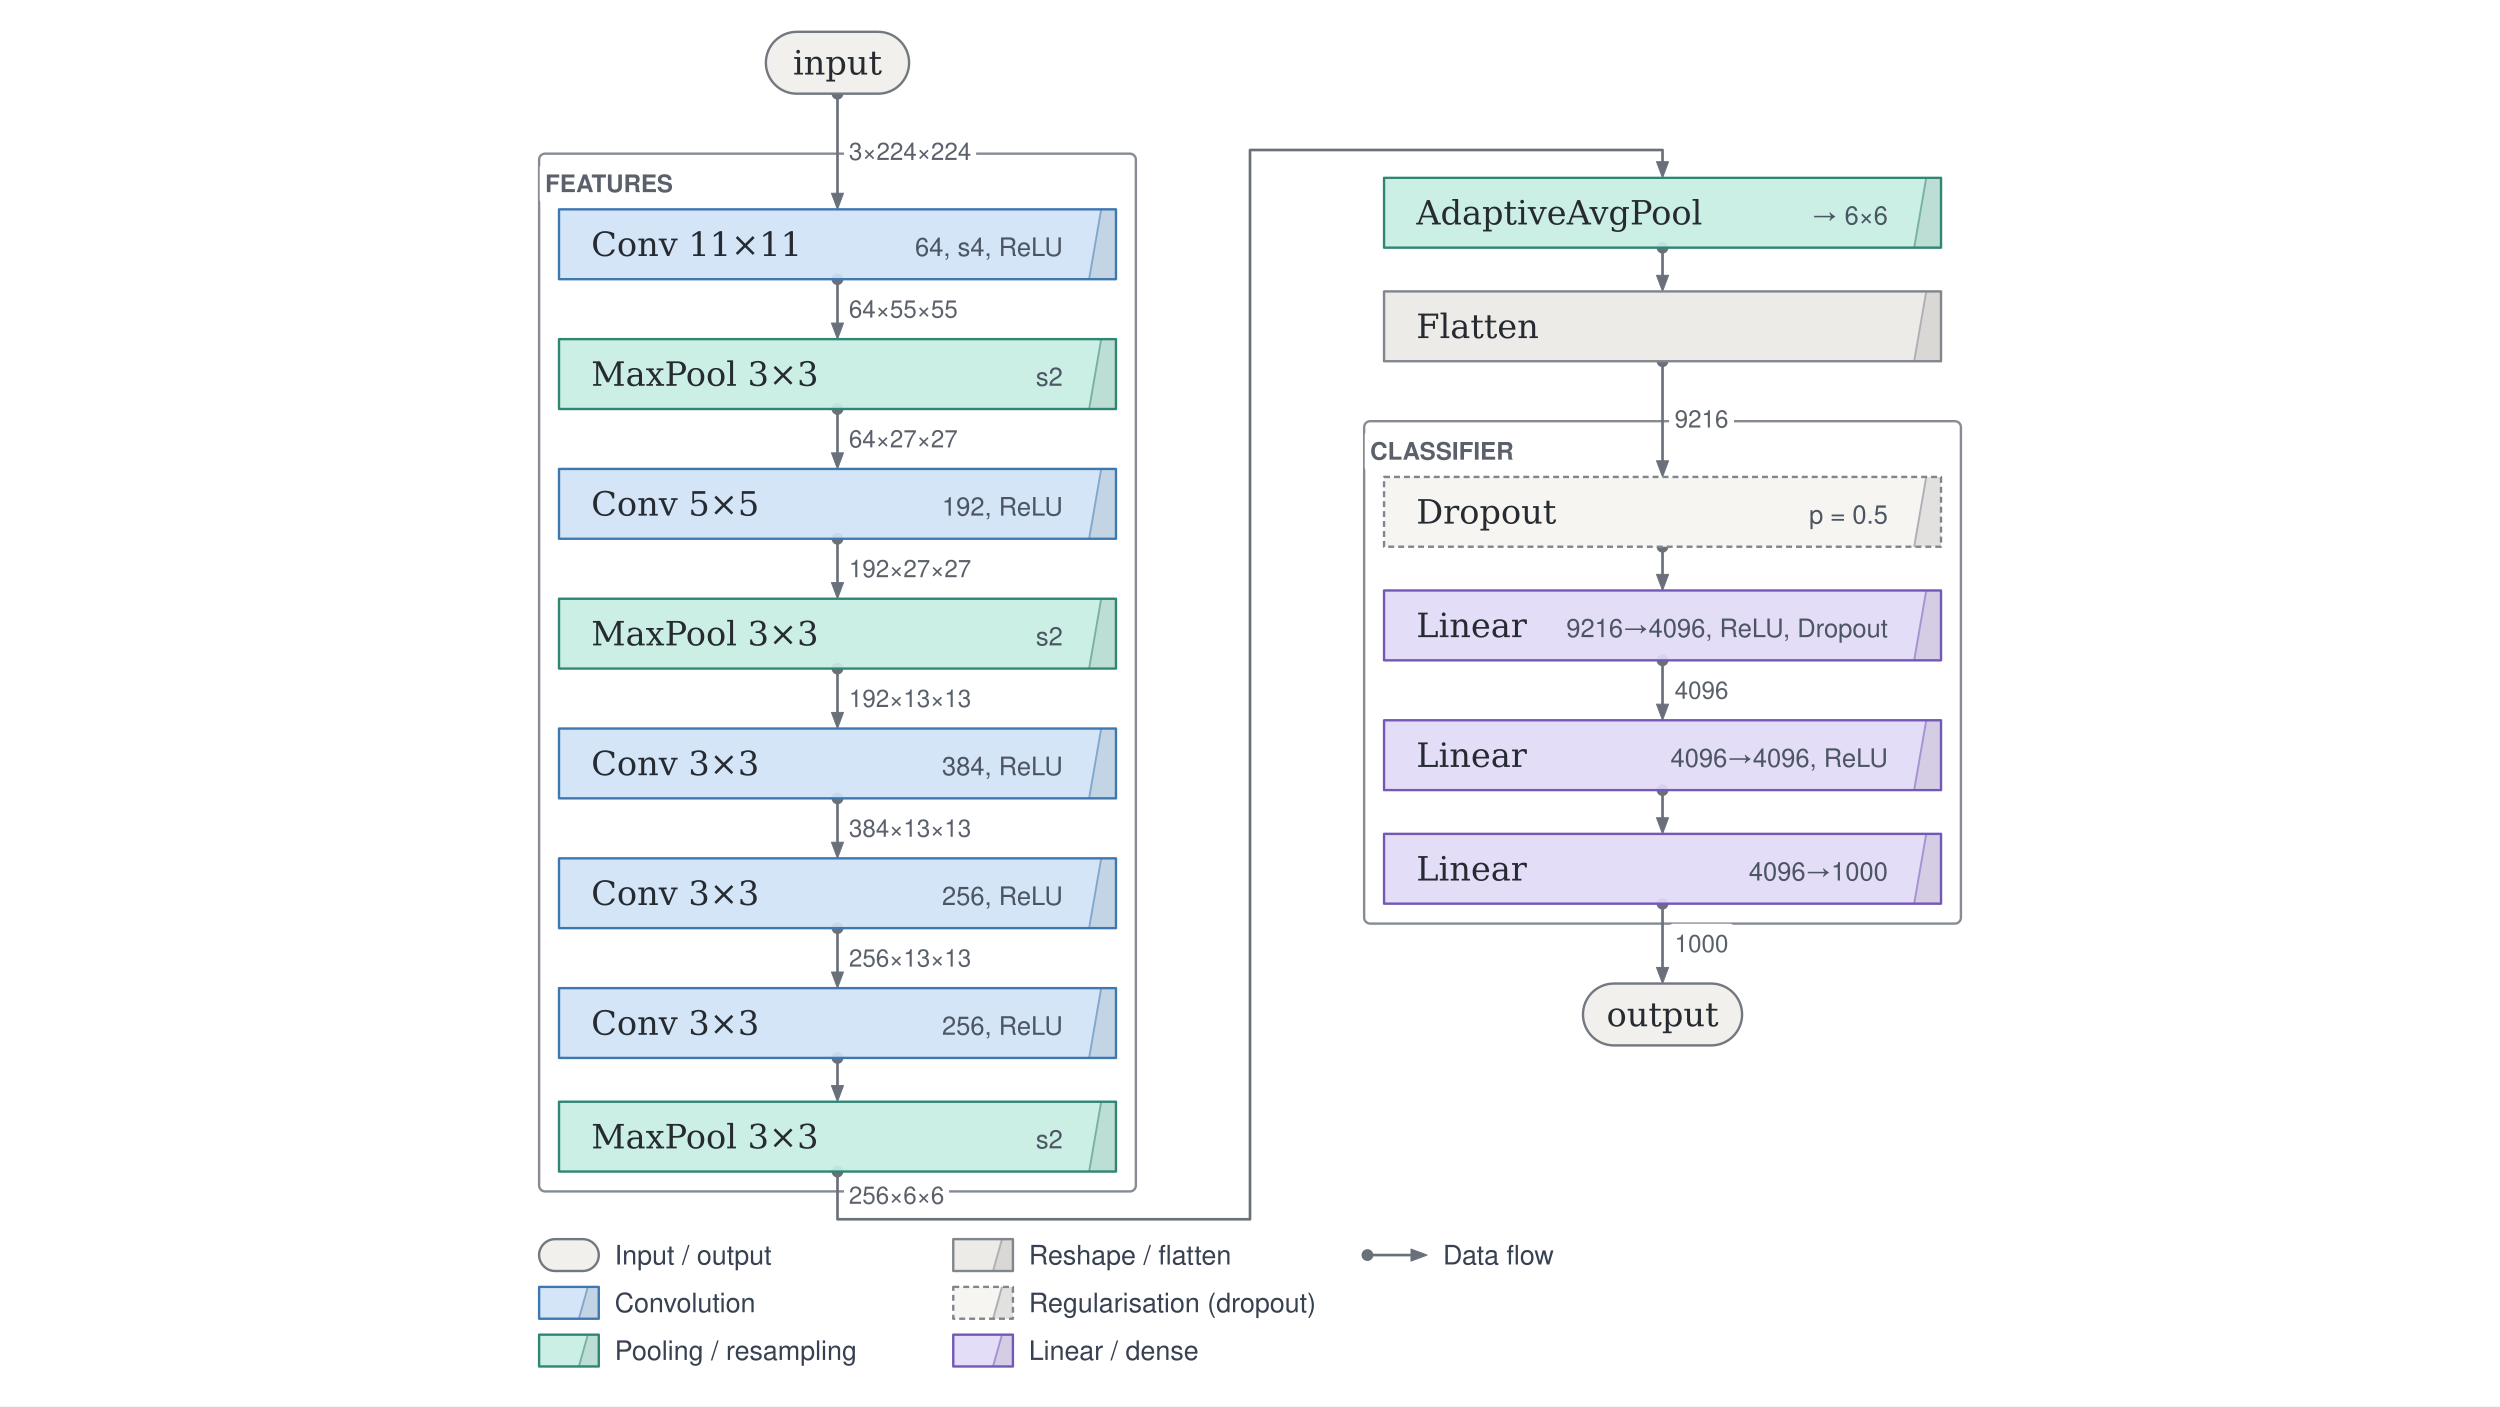
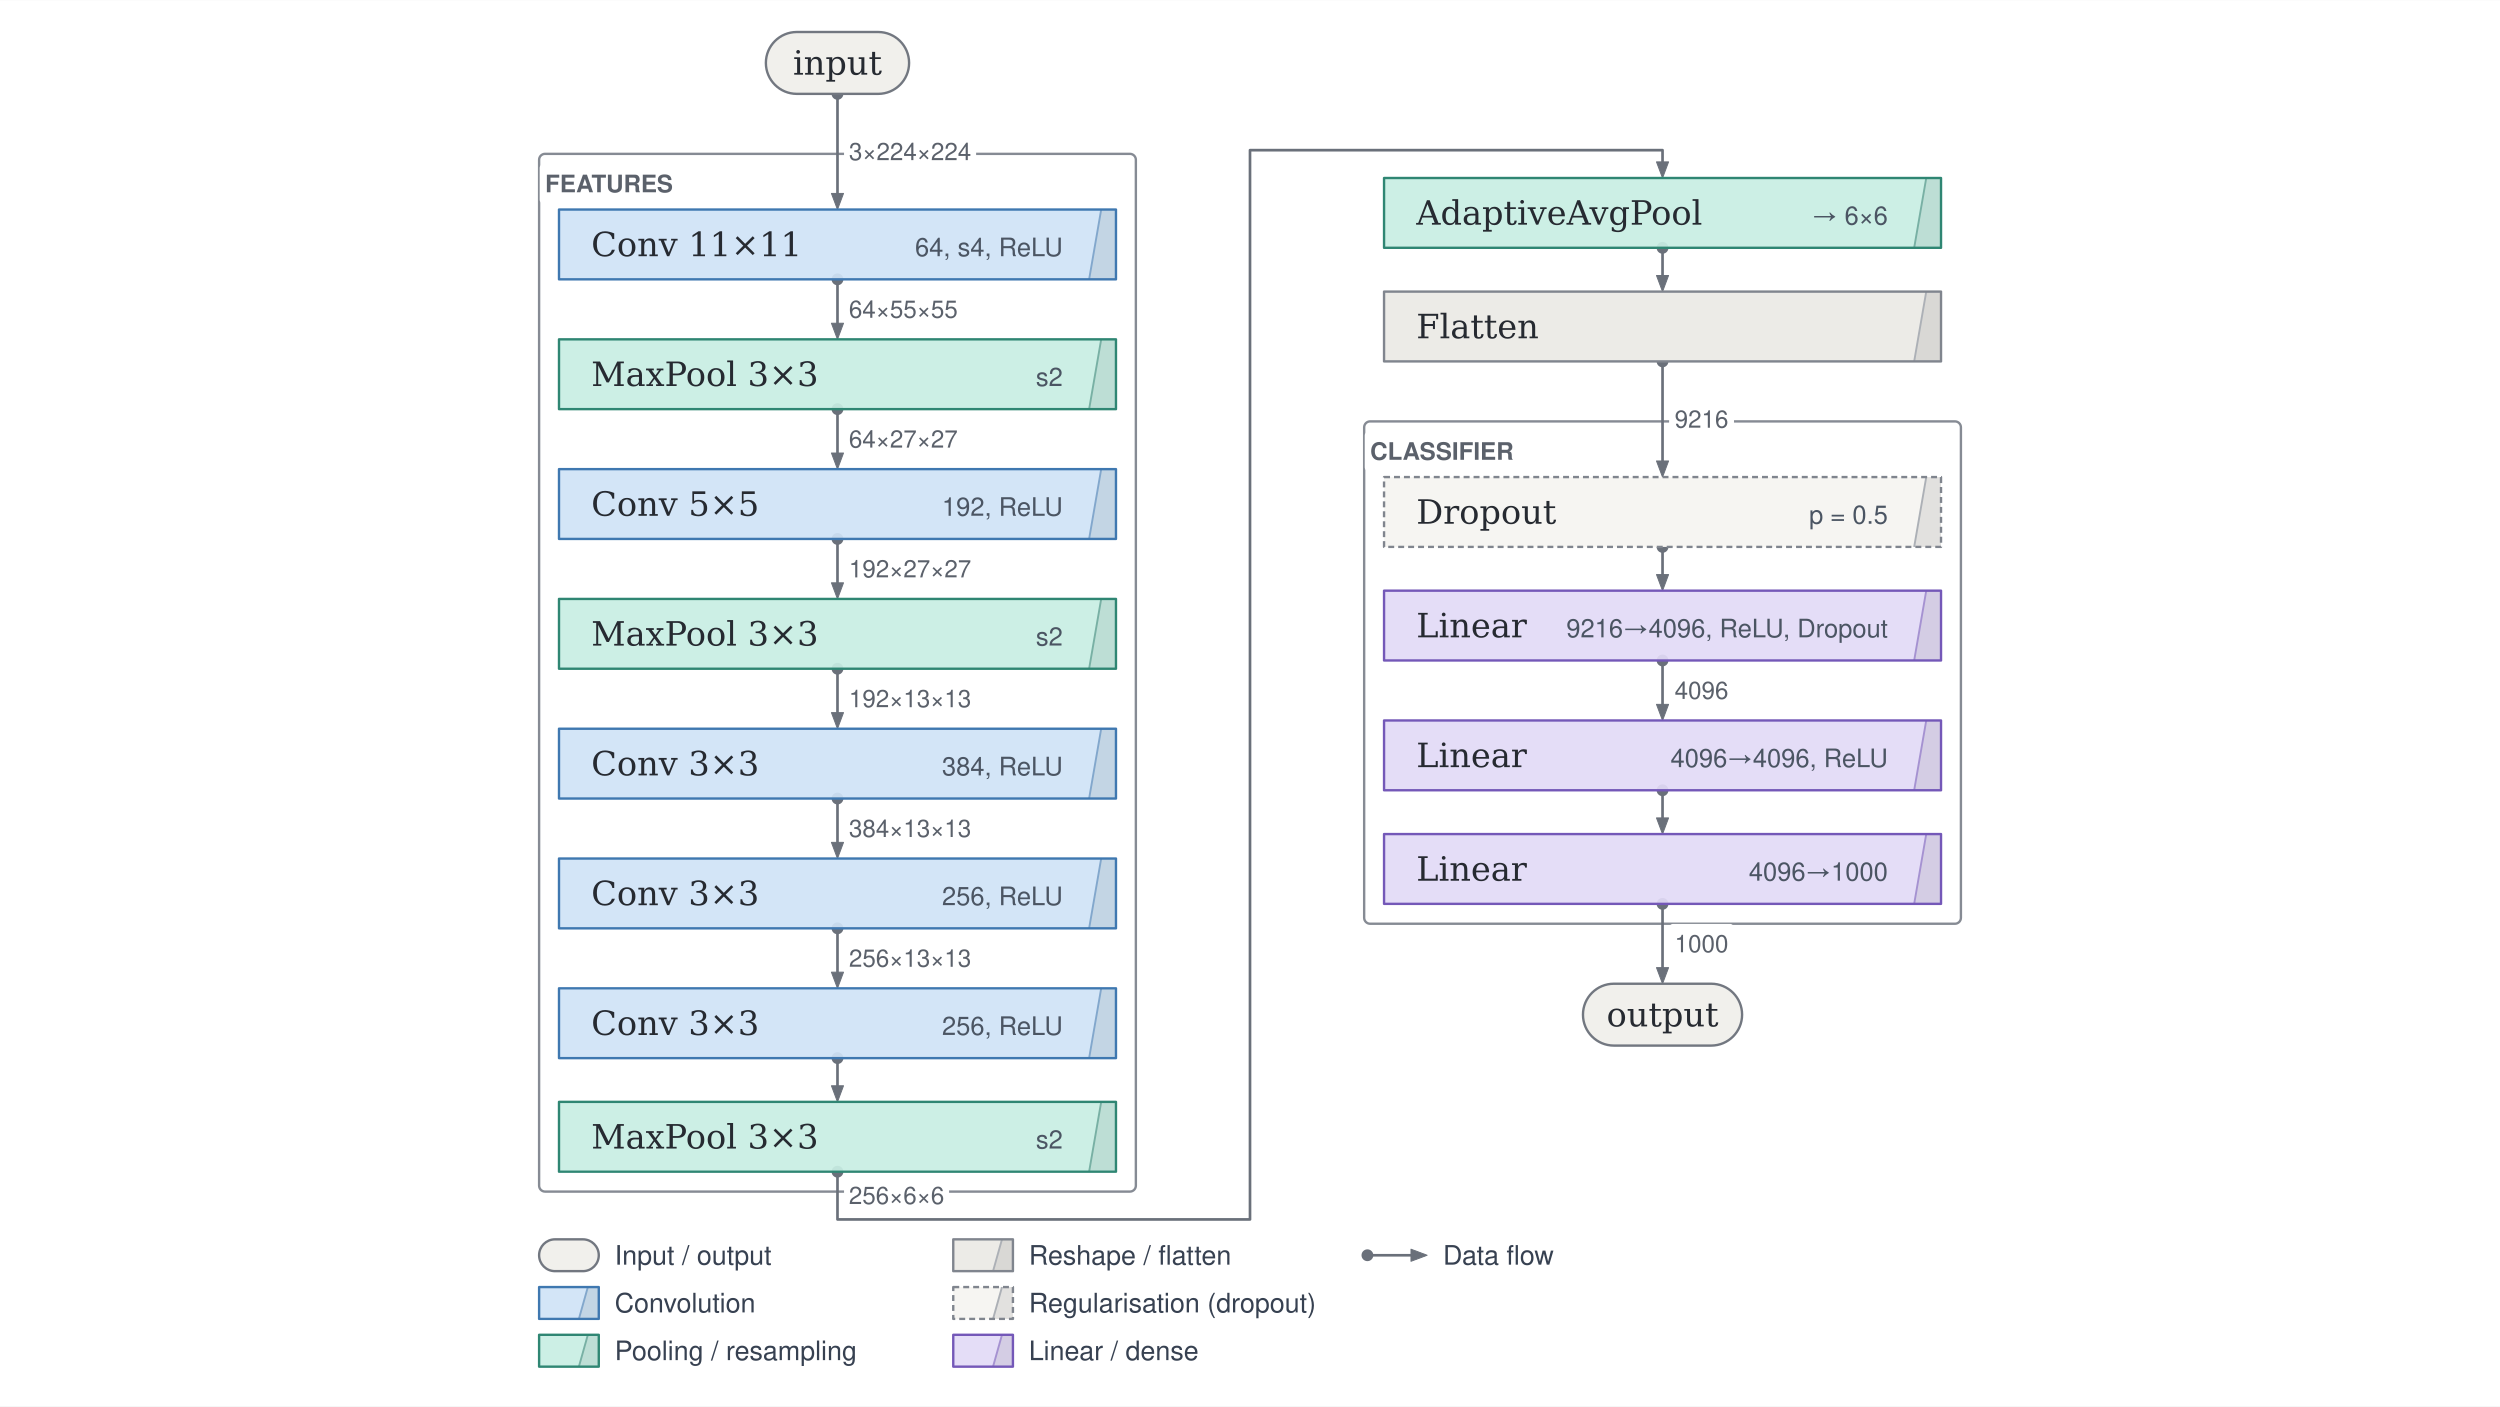
- <svg xmlns="http://www.w3.org/2000/svg" width="1256.8" height="706.95" viewBox="0 0 1256.8 706.95" role="img">
+ <svg xmlns="http://www.w3.org/2000/svg" width="13.33in" height="7.5in" viewBox="0 0 1256.8 706.95" role="img">
  <rect x="0" y="0" width="1256.8" height="706.95" fill="#ffffff" />
  <g class="tg-groups">
    <g class="tg-group" data-id="features">
      <rect x="271.02" y="77.25" width="300" height="521.7" rx="3" fill="#ffffff" fill-opacity="0" stroke="#868b94" stroke-width="1.2" stroke-linejoin="round" />
    </g>
    <g class="tg-group" data-id="classifier">
      <rect x="685.79" y="211.75" width="300" height="252.55" rx="3" fill="#ffffff" fill-opacity="0" stroke="#868b94" stroke-width="1.2" stroke-linejoin="round" />
    </g>
  </g>
  <g class="tg-edges">
    <g class="tg-edge tg-edge-data">
      <polyline points="421.02,140.35 421.02,163.21" fill="none" stroke="#6a707a" stroke-width="1.35" stroke-linejoin="round" />
      <polygon points="421.02,170.5 417.98,162.4 424.05,162.4" fill="#6a707a" stroke="#6a707a" stroke-width="0.5" stroke-linejoin="round" />
      <circle cx="421.02" cy="140.35" r="2.97" fill="#6a707a" />
    </g>
    <g class="tg-edge tg-edge-data">
      <polyline points="421.02,205.6 421.02,228.46" fill="none" stroke="#6a707a" stroke-width="1.35" stroke-linejoin="round" />
      <polygon points="421.02,235.75 417.98,227.65 424.05,227.65" fill="#6a707a" stroke="#6a707a" stroke-width="0.5" stroke-linejoin="round" />
      <circle cx="421.02" cy="205.6" r="2.97" fill="#6a707a" />
    </g>
    <g class="tg-edge tg-edge-data">
      <polyline points="421.02,270.85 421.02,293.71" fill="none" stroke="#6a707a" stroke-width="1.35" stroke-linejoin="round" />
      <polygon points="421.02,301 417.98,292.9 424.05,292.9" fill="#6a707a" stroke="#6a707a" stroke-width="0.5" stroke-linejoin="round" />
      <circle cx="421.02" cy="270.85" r="2.97" fill="#6a707a" />
    </g>
    <g class="tg-edge tg-edge-data">
      <polyline points="421.02,336.1 421.02,358.96" fill="none" stroke="#6a707a" stroke-width="1.35" stroke-linejoin="round" />
      <polygon points="421.02,366.25 417.98,358.15 424.05,358.15" fill="#6a707a" stroke="#6a707a" stroke-width="0.5" stroke-linejoin="round" />
      <circle cx="421.02" cy="336.1" r="2.97" fill="#6a707a" />
    </g>
    <g class="tg-edge tg-edge-data">
      <polyline points="421.02,401.35 421.02,424.21" fill="none" stroke="#6a707a" stroke-width="1.35" stroke-linejoin="round" />
      <polygon points="421.02,431.5 417.98,423.4 424.05,423.4" fill="#6a707a" stroke="#6a707a" stroke-width="0.5" stroke-linejoin="round" />
      <circle cx="421.02" cy="401.35" r="2.97" fill="#6a707a" />
    </g>
    <g class="tg-edge tg-edge-data">
      <polyline points="421.02,466.6 421.02,489.46" fill="none" stroke="#6a707a" stroke-width="1.35" stroke-linejoin="round" />
      <polygon points="421.02,496.75 417.98,488.65 424.05,488.65" fill="#6a707a" stroke="#6a707a" stroke-width="0.5" stroke-linejoin="round" />
      <circle cx="421.02" cy="466.6" r="2.97" fill="#6a707a" />
    </g>
    <g class="tg-edge tg-edge-data">
      <polyline points="421.02,531.85 421.02,546.56" fill="none" stroke="#6a707a" stroke-width="1.35" stroke-linejoin="round" />
      <polygon points="421.02,553.85 417.98,545.75 424.05,545.75" fill="#6a707a" stroke="#6a707a" stroke-width="0.5" stroke-linejoin="round" />
      <circle cx="421.02" cy="531.85" r="2.97" fill="#6a707a" />
    </g>
    <g class="tg-edge tg-edge-data">
      <polyline points="835.79,274.85 835.79,289.56" fill="none" stroke="#6a707a" stroke-width="1.35" stroke-linejoin="round" />
      <polygon points="835.79,296.85 832.75,288.75 838.82,288.75" fill="#6a707a" stroke="#6a707a" stroke-width="0.5" stroke-linejoin="round" />
      <circle cx="835.79" cy="274.85" r="2.97" fill="#6a707a" />
    </g>
    <g class="tg-edge tg-edge-data">
      <polyline points="835.79,331.95 835.79,354.81" fill="none" stroke="#6a707a" stroke-width="1.35" stroke-linejoin="round" />
      <polygon points="835.79,362.1 832.75,354 838.82,354" fill="#6a707a" stroke="#6a707a" stroke-width="0.5" stroke-linejoin="round" />
      <circle cx="835.79" cy="331.95" r="2.97" fill="#6a707a" />
    </g>
    <g class="tg-edge tg-edge-data">
      <polyline points="835.79,397.2 835.79,411.91" fill="none" stroke="#6a707a" stroke-width="1.35" stroke-linejoin="round" />
      <polygon points="835.79,419.2 832.75,411.1 838.82,411.1" fill="#6a707a" stroke="#6a707a" stroke-width="0.5" stroke-linejoin="round" />
      <circle cx="835.79" cy="397.2" r="2.97" fill="#6a707a" />
    </g>
    <g class="tg-edge tg-edge-data">
      <polyline points="421.02,47.1 421.02,97.96" fill="none" stroke="#6a707a" stroke-width="1.35" stroke-linejoin="round" />
      <polygon points="421.02,105.25 417.98,97.15 424.05,97.15" fill="#6a707a" stroke="#6a707a" stroke-width="0.5" stroke-linejoin="round" />
      <circle cx="421.02" cy="47.1" r="2.97" fill="#6a707a" />
    </g>
    <g class="tg-edge tg-edge-data">
      <polyline points="421.02,588.95 421.02,612.95 628.4,612.95 628.4,75.4 835.79,75.4 835.79,82.11" fill="none" stroke="#6a707a" stroke-width="1.35" stroke-linejoin="round" />
      <polygon points="835.79,89.4 832.75,81.3 838.82,81.3" fill="#6a707a" stroke="#6a707a" stroke-width="0.5" stroke-linejoin="round" />
      <circle cx="421.02" cy="588.95" r="2.97" fill="#6a707a" />
    </g>
    <g class="tg-edge tg-edge-data">
      <polyline points="835.79,124.5 835.79,139.21" fill="none" stroke="#6a707a" stroke-width="1.35" stroke-linejoin="round" />
      <polygon points="835.79,146.5 832.75,138.4 838.82,138.4" fill="#6a707a" stroke="#6a707a" stroke-width="0.5" stroke-linejoin="round" />
      <circle cx="835.79" cy="124.5" r="2.97" fill="#6a707a" />
    </g>
    <g class="tg-edge tg-edge-data">
      <polyline points="835.79,181.6 835.79,232.46" fill="none" stroke="#6a707a" stroke-width="1.35" stroke-linejoin="round" />
      <polygon points="835.79,239.75 832.75,231.65 838.82,231.65" fill="#6a707a" stroke="#6a707a" stroke-width="0.5" stroke-linejoin="round" />
      <circle cx="835.79" cy="181.6" r="2.97" fill="#6a707a" />
    </g>
    <g class="tg-edge tg-edge-data">
      <polyline points="835.79,454.3 835.79,487.16" fill="none" stroke="#6a707a" stroke-width="1.35" stroke-linejoin="round" />
      <polygon points="835.79,494.45 832.75,486.35 838.82,486.35" fill="#6a707a" stroke="#6a707a" stroke-width="0.5" stroke-linejoin="round" />
      <circle cx="835.79" cy="454.3" r="2.97" fill="#6a707a" />
    </g>
    <g class="tg-edge tg-edge-data">
      <polyline points="687.43,630.95 710.14,630.95" fill="none" stroke="#6a707a" stroke-width="1.35" stroke-linejoin="round" />
      <polygon points="717.43,630.95 709.33,633.99 709.33,627.91" fill="#6a707a" stroke="#6a707a" stroke-width="0.5" stroke-linejoin="round" />
      <circle cx="687.43" cy="630.95" r="2.97" fill="#6a707a" />
    </g>
  </g>
  <g class="tg-nodes">
    <g class="tg-node tg-io" data-id="n0">
      <rect x="385.02" y="16" width="72" height="31.1" rx="15.55" fill="#f1f0ec" stroke="#727780" stroke-width="1.2" stroke-linejoin="round" />
      <text x="421.02" y="37.46" font-family="'Source Serif 4', 'Source Serif Pro', 'Georgia', 'Libertinus Serif', 'DejaVu Serif', serif" font-size="16.88" text-anchor="middle" fill="#262a31">input</text>
    </g>
    <g class="tg-node tg-conv" data-id="n1">
      <polygon points="281.02,105.25 553.59,105.25 547.52,140.35 281.02,140.35" fill="#cfe3f6" fill-opacity="0.92" />
      <polygon points="553.59,105.25 561.02,105.25 561.02,140.35 547.52,140.35" fill="#bed1e2" fill-opacity="0.92" />
      <polyline points="553.59,105.25 547.52,140.35" fill="none" stroke="#82a7cc" stroke-width="0.96" stroke-linejoin="round" />
      <rect x="281.02" y="105.25" width="280" height="35.1" fill="none" stroke="#3f78b0" stroke-width="1.2" stroke-linejoin="round" />
      <text x="297.22" y="128.71" font-family="'Source Serif 4', 'Source Serif Pro', 'Georgia', 'Libertinus Serif', 'DejaVu Serif', serif" font-size="16.88" fill="#262a31">Conv 11×11</text>
      <text x="534.29" y="128.71" font-family="'Avenir Next', 'Helvetica Neue', 'Helvetica', 'Arial', 'DejaVu Sans', sans-serif" font-size="12.83" text-anchor="end" fill="#4b5563">64, s4, ReLU</text>
    </g>
    <g class="tg-node tg-resample" data-id="n3">
      <polygon points="281.02,170.5 553.59,170.5 547.52,205.6 281.02,205.6" fill="#c8eee3" fill-opacity="0.92" />
      <polygon points="553.59,170.5 561.02,170.5 561.02,205.6 547.52,205.6" fill="#b8dbd1" fill-opacity="0.92" />
      <polyline points="553.59,170.5 547.52,205.6" fill="none" stroke="#78b0a4" stroke-width="0.96" stroke-linejoin="round" />
      <rect x="281.02" y="170.5" width="280" height="35.1" fill="none" stroke="#2f8673" stroke-width="1.2" stroke-linejoin="round" />
      <text x="297.22" y="193.96" font-family="'Source Serif 4', 'Source Serif Pro', 'Georgia', 'Libertinus Serif', 'DejaVu Serif', serif" font-size="16.88" fill="#262a31">MaxPool 3×3</text>
      <text x="534.29" y="193.96" font-family="'Avenir Next', 'Helvetica Neue', 'Helvetica', 'Arial', 'DejaVu Sans', sans-serif" font-size="12.83" text-anchor="end" fill="#4b5563">s2</text>
    </g>
    <g class="tg-node tg-conv" data-id="n4">
      <polygon points="281.02,235.75 553.59,235.75 547.52,270.85 281.02,270.85" fill="#cfe3f6" fill-opacity="0.92" />
      <polygon points="553.59,235.75 561.02,235.75 561.02,270.85 547.52,270.85" fill="#bed1e2" fill-opacity="0.92" />
      <polyline points="553.59,235.75 547.52,270.85" fill="none" stroke="#82a7cc" stroke-width="0.96" stroke-linejoin="round" />
      <rect x="281.02" y="235.75" width="280" height="35.1" fill="none" stroke="#3f78b0" stroke-width="1.2" stroke-linejoin="round" />
      <text x="297.22" y="259.21" font-family="'Source Serif 4', 'Source Serif Pro', 'Georgia', 'Libertinus Serif', 'DejaVu Serif', serif" font-size="16.88" fill="#262a31">Conv 5×5</text>
      <text x="534.29" y="259.21" font-family="'Avenir Next', 'Helvetica Neue', 'Helvetica', 'Arial', 'DejaVu Sans', sans-serif" font-size="12.83" text-anchor="end" fill="#4b5563">192, ReLU</text>
    </g>
    <g class="tg-node tg-resample" data-id="n6">
      <polygon points="281.02,301 553.59,301 547.52,336.1 281.02,336.1" fill="#c8eee3" fill-opacity="0.92" />
      <polygon points="553.59,301 561.02,301 561.02,336.1 547.52,336.1" fill="#b8dbd1" fill-opacity="0.92" />
      <polyline points="553.59,301 547.52,336.1" fill="none" stroke="#78b0a4" stroke-width="0.96" stroke-linejoin="round" />
      <rect x="281.02" y="301" width="280" height="35.1" fill="none" stroke="#2f8673" stroke-width="1.2" stroke-linejoin="round" />
      <text x="297.22" y="324.46" font-family="'Source Serif 4', 'Source Serif Pro', 'Georgia', 'Libertinus Serif', 'DejaVu Serif', serif" font-size="16.88" fill="#262a31">MaxPool 3×3</text>
      <text x="534.29" y="324.46" font-family="'Avenir Next', 'Helvetica Neue', 'Helvetica', 'Arial', 'DejaVu Sans', sans-serif" font-size="12.83" text-anchor="end" fill="#4b5563">s2</text>
    </g>
    <g class="tg-node tg-conv" data-id="n7">
      <polygon points="281.02,366.25 553.59,366.25 547.52,401.35 281.02,401.35" fill="#cfe3f6" fill-opacity="0.92" />
      <polygon points="553.59,366.25 561.02,366.25 561.02,401.35 547.52,401.35" fill="#bed1e2" fill-opacity="0.92" />
      <polyline points="553.59,366.25 547.52,401.35" fill="none" stroke="#82a7cc" stroke-width="0.96" stroke-linejoin="round" />
      <rect x="281.02" y="366.25" width="280" height="35.1" fill="none" stroke="#3f78b0" stroke-width="1.2" stroke-linejoin="round" />
      <text x="297.22" y="389.71" font-family="'Source Serif 4', 'Source Serif Pro', 'Georgia', 'Libertinus Serif', 'DejaVu Serif', serif" font-size="16.88" fill="#262a31">Conv 3×3</text>
      <text x="534.29" y="389.71" font-family="'Avenir Next', 'Helvetica Neue', 'Helvetica', 'Arial', 'DejaVu Sans', sans-serif" font-size="12.83" text-anchor="end" fill="#4b5563">384, ReLU</text>
    </g>
    <g class="tg-node tg-conv" data-id="n9">
      <polygon points="281.02,431.5 553.59,431.5 547.52,466.6 281.02,466.6" fill="#cfe3f6" fill-opacity="0.92" />
      <polygon points="553.59,431.5 561.02,431.5 561.02,466.6 547.52,466.6" fill="#bed1e2" fill-opacity="0.92" />
      <polyline points="553.59,431.5 547.52,466.6" fill="none" stroke="#82a7cc" stroke-width="0.96" stroke-linejoin="round" />
      <rect x="281.02" y="431.5" width="280" height="35.1" fill="none" stroke="#3f78b0" stroke-width="1.2" stroke-linejoin="round" />
      <text x="297.22" y="454.96" font-family="'Source Serif 4', 'Source Serif Pro', 'Georgia', 'Libertinus Serif', 'DejaVu Serif', serif" font-size="16.88" fill="#262a31">Conv 3×3</text>
      <text x="534.29" y="454.96" font-family="'Avenir Next', 'Helvetica Neue', 'Helvetica', 'Arial', 'DejaVu Sans', sans-serif" font-size="12.83" text-anchor="end" fill="#4b5563">256, ReLU</text>
    </g>
    <g class="tg-node tg-conv" data-id="n11">
      <polygon points="281.02,496.75 553.59,496.75 547.52,531.85 281.02,531.85" fill="#cfe3f6" fill-opacity="0.92" />
      <polygon points="553.59,496.75 561.02,496.75 561.02,531.85 547.52,531.85" fill="#bed1e2" fill-opacity="0.92" />
      <polyline points="553.59,496.75 547.52,531.85" fill="none" stroke="#82a7cc" stroke-width="0.96" stroke-linejoin="round" />
      <rect x="281.02" y="496.75" width="280" height="35.1" fill="none" stroke="#3f78b0" stroke-width="1.2" stroke-linejoin="round" />
      <text x="297.22" y="520.21" font-family="'Source Serif 4', 'Source Serif Pro', 'Georgia', 'Libertinus Serif', 'DejaVu Serif', serif" font-size="16.88" fill="#262a31">Conv 3×3</text>
      <text x="534.29" y="520.21" font-family="'Avenir Next', 'Helvetica Neue', 'Helvetica', 'Arial', 'DejaVu Sans', sans-serif" font-size="12.83" text-anchor="end" fill="#4b5563">256, ReLU</text>
    </g>
    <g class="tg-node tg-resample" data-id="n13">
      <polygon points="281.02,553.85 553.59,553.85 547.52,588.95 281.02,588.95" fill="#c8eee3" fill-opacity="0.92" />
      <polygon points="553.59,553.85 561.02,553.85 561.02,588.95 547.52,588.95" fill="#b8dbd1" fill-opacity="0.92" />
      <polyline points="553.59,553.85 547.52,588.95" fill="none" stroke="#78b0a4" stroke-width="0.96" stroke-linejoin="round" />
      <rect x="281.02" y="553.85" width="280" height="35.1" fill="none" stroke="#2f8673" stroke-width="1.2" stroke-linejoin="round" />
      <text x="297.22" y="577.31" font-family="'Source Serif 4', 'Source Serif Pro', 'Georgia', 'Libertinus Serif', 'DejaVu Serif', serif" font-size="16.88" fill="#262a31">MaxPool 3×3</text>
      <text x="534.29" y="577.31" font-family="'Avenir Next', 'Helvetica Neue', 'Helvetica', 'Arial', 'DejaVu Sans', sans-serif" font-size="12.83" text-anchor="end" fill="#4b5563">s2</text>
    </g>
    <g class="tg-node tg-resample" data-id="n14">
      <polygon points="695.79,89.4 968.36,89.4 962.29,124.5 695.79,124.5" fill="#c8eee3" fill-opacity="0.92" />
      <polygon points="968.36,89.4 975.79,89.4 975.79,124.5 962.29,124.5" fill="#b8dbd1" fill-opacity="0.92" />
      <polyline points="968.36,89.4 962.29,124.5" fill="none" stroke="#78b0a4" stroke-width="0.96" stroke-linejoin="round" />
      <rect x="695.79" y="89.4" width="280" height="35.1" fill="none" stroke="#2f8673" stroke-width="1.2" stroke-linejoin="round" />
      <text x="711.99" y="112.86" font-family="'Source Serif 4', 'Source Serif Pro', 'Georgia', 'Libertinus Serif', 'DejaVu Serif', serif" font-size="16.88" fill="#262a31">AdaptiveAvgPool</text>
      <text x="949.06" y="112.86" font-family="'Avenir Next', 'Helvetica Neue', 'Helvetica', 'Arial', 'DejaVu Sans', sans-serif" font-size="12.83" text-anchor="end" fill="#4b5563">→ 6×6</text>
    </g>
    <g class="tg-node tg-reshape" data-id="n15">
      <polygon points="695.79,146.5 968.36,146.5 962.29,181.6 695.79,181.6" fill="#ecebe7" />
      <polygon points="968.36,146.5 975.79,146.5 975.79,181.6 962.29,181.6" fill="#d9d8d5" />
      <polyline points="968.36,146.5 962.29,181.6" fill="none" stroke="#acb0b6" stroke-width="0.96" stroke-linejoin="round" />
      <rect x="695.79" y="146.5" width="280" height="35.1" fill="none" stroke="#80858e" stroke-width="1.2" stroke-linejoin="round" />
      <text x="711.99" y="169.96" font-family="'Source Serif 4', 'Source Serif Pro', 'Georgia', 'Libertinus Serif', 'DejaVu Serif', serif" font-size="16.88" fill="#262a31">Flatten</text>
    </g>
    <g class="tg-node tg-regularization" data-id="n16">
      <polygon points="695.79,239.75 968.36,239.75 962.29,274.85 695.79,274.85" fill="#f6f5f2" />
      <polygon points="968.36,239.75 975.79,239.75 975.79,274.85 962.29,274.85" fill="#e2e1df" />
      <polyline points="968.36,239.75 962.29,274.85" fill="none" stroke="#acb0b6" stroke-width="0.96" stroke-linejoin="round" />
      <rect x="695.79" y="239.75" width="280" height="35.1" fill="none" stroke="#80858e" stroke-width="1.2" stroke-linejoin="round" stroke-dasharray="3 2" />
      <text x="711.99" y="263.21" font-family="'Source Serif 4', 'Source Serif Pro', 'Georgia', 'Libertinus Serif', 'DejaVu Serif', serif" font-size="16.88" fill="#262a31">Dropout</text>
      <text x="949.06" y="263.21" font-family="'Avenir Next', 'Helvetica Neue', 'Helvetica', 'Arial', 'DejaVu Sans', sans-serif" font-size="12.83" text-anchor="end" fill="#4b5563">p = 0.5</text>
    </g>
    <g class="tg-node tg-linear" data-id="n17">
      <polygon points="695.79,296.85 968.36,296.85 962.29,331.95 695.79,331.95" fill="#e2daf6" fill-opacity="0.92" />
      <polygon points="968.36,296.85 975.79,296.85 975.79,331.95 962.29,331.95" fill="#d0c9e2" fill-opacity="0.92" />
      <polyline points="968.36,296.85 962.29,331.95" fill="none" stroke="#a592d1" stroke-width="0.96" stroke-linejoin="round" />
      <rect x="695.79" y="296.85" width="280" height="35.1" fill="none" stroke="#7458b8" stroke-width="1.2" stroke-linejoin="round" />
      <text x="711.99" y="320.31" font-family="'Source Serif 4', 'Source Serif Pro', 'Georgia', 'Libertinus Serif', 'DejaVu Serif', serif" font-size="16.88" fill="#262a31">Linear</text>
      <text x="949.06" y="320.31" font-family="'Avenir Next', 'Helvetica Neue', 'Helvetica', 'Arial', 'DejaVu Sans', sans-serif" font-size="12.83" text-anchor="end" fill="#4b5563">9216→4096, ReLU, Dropout</text>
    </g>
    <g class="tg-node tg-linear" data-id="n20">
      <polygon points="695.79,362.1 968.36,362.1 962.29,397.2 695.79,397.2" fill="#e2daf6" fill-opacity="0.92" />
      <polygon points="968.36,362.1 975.79,362.1 975.79,397.2 962.29,397.2" fill="#d0c9e2" fill-opacity="0.92" />
      <polyline points="968.36,362.1 962.29,397.2" fill="none" stroke="#a592d1" stroke-width="0.96" stroke-linejoin="round" />
      <rect x="695.79" y="362.1" width="280" height="35.1" fill="none" stroke="#7458b8" stroke-width="1.2" stroke-linejoin="round" />
      <text x="711.99" y="385.56" font-family="'Source Serif 4', 'Source Serif Pro', 'Georgia', 'Libertinus Serif', 'DejaVu Serif', serif" font-size="16.88" fill="#262a31">Linear</text>
      <text x="949.06" y="385.56" font-family="'Avenir Next', 'Helvetica Neue', 'Helvetica', 'Arial', 'DejaVu Sans', sans-serif" font-size="12.83" text-anchor="end" fill="#4b5563">4096→4096, ReLU</text>
    </g>
    <g class="tg-node tg-linear" data-id="n22">
      <polygon points="695.79,419.2 968.36,419.2 962.29,454.3 695.79,454.3" fill="#e2daf6" fill-opacity="0.92" />
      <polygon points="968.36,419.2 975.79,419.2 975.79,454.3 962.29,454.3" fill="#d0c9e2" fill-opacity="0.92" />
      <polyline points="968.36,419.2 962.29,454.3" fill="none" stroke="#a592d1" stroke-width="0.96" stroke-linejoin="round" />
      <rect x="695.79" y="419.2" width="280" height="35.1" fill="none" stroke="#7458b8" stroke-width="1.2" stroke-linejoin="round" />
      <text x="711.99" y="442.66" font-family="'Source Serif 4', 'Source Serif Pro', 'Georgia', 'Libertinus Serif', 'DejaVu Serif', serif" font-size="16.88" fill="#262a31">Linear</text>
      <text x="949.06" y="442.66" font-family="'Avenir Next', 'Helvetica Neue', 'Helvetica', 'Arial', 'DejaVu Sans', sans-serif" font-size="12.83" text-anchor="end" fill="#4b5563">4096→1000</text>
    </g>
    <g class="tg-node tg-io" data-id="n23">
      <rect x="795.79" y="494.45" width="80" height="31.1" rx="15.55" fill="#f1f0ec" stroke="#727780" stroke-width="1.2" stroke-linejoin="round" />
      <text x="835.79" y="515.91" font-family="'Source Serif 4', 'Source Serif Pro', 'Georgia', 'Libertinus Serif', 'DejaVu Serif', serif" font-size="16.88" text-anchor="middle" fill="#262a31">output</text>
    </g>
    <g class="tg-node tg-io" data-id="legend:0:io">
      <rect x="271.02" y="622.95" width="30" height="16" rx="8" fill="#f1f0ec" stroke="#727780" stroke-width="1.2" stroke-linejoin="round" />
    </g>
    <g class="tg-node tg-conv" data-id="legend:1:conv">
      <polygon points="271.02,646.95 295.52,646.95 291.02,662.95 271.02,662.95" fill="#cfe3f6" fill-opacity="0.92" />
      <polygon points="295.52,646.95 301.02,646.95 301.02,662.95 291.02,662.95" fill="#bed1e2" fill-opacity="0.92" />
      <polyline points="295.52,646.95 291.02,662.95" fill="none" stroke="#82a7cc" stroke-width="0.96" stroke-linejoin="round" />
      <rect x="271.02" y="646.95" width="30" height="16" fill="none" stroke="#3f78b0" stroke-width="1.2" stroke-linejoin="round" />
    </g>
    <g class="tg-node tg-resample" data-id="legend:2:resample">
      <polygon points="271.02,670.95 295.52,670.95 291.02,686.95 271.02,686.95" fill="#c8eee3" fill-opacity="0.92" />
      <polygon points="295.52,670.95 301.02,670.95 301.02,686.95 291.02,686.95" fill="#b8dbd1" fill-opacity="0.92" />
      <polyline points="295.52,670.95 291.02,686.95" fill="none" stroke="#78b0a4" stroke-width="0.96" stroke-linejoin="round" />
      <rect x="271.02" y="670.95" width="30" height="16" fill="none" stroke="#2f8673" stroke-width="1.2" stroke-linejoin="round" />
    </g>
    <g class="tg-node tg-reshape" data-id="legend:3:reshape">
      <polygon points="479.22,622.95 503.72,622.95 499.22,638.95 479.22,638.95" fill="#ecebe7" />
      <polygon points="503.72,622.95 509.22,622.95 509.22,638.95 499.22,638.95" fill="#d9d8d5" />
      <polyline points="503.72,622.95 499.22,638.95" fill="none" stroke="#acb0b6" stroke-width="0.96" stroke-linejoin="round" />
      <rect x="479.22" y="622.95" width="30" height="16" fill="none" stroke="#80858e" stroke-width="1.2" stroke-linejoin="round" />
    </g>
    <g class="tg-node tg-regularization" data-id="legend:4:regularization">
      <polygon points="479.22,646.95 503.72,646.95 499.22,662.95 479.22,662.95" fill="#f6f5f2" />
      <polygon points="503.72,646.95 509.22,646.95 509.22,662.95 499.22,662.95" fill="#e2e1df" />
      <polyline points="503.72,646.95 499.22,662.95" fill="none" stroke="#acb0b6" stroke-width="0.96" stroke-linejoin="round" />
      <rect x="479.22" y="646.95" width="30" height="16" fill="none" stroke="#80858e" stroke-width="1.2" stroke-linejoin="round" stroke-dasharray="3 2" />
    </g>
    <g class="tg-node tg-linear" data-id="legend:5:linear">
      <polygon points="479.22,670.95 503.72,670.95 499.22,686.95 479.22,686.95" fill="#e2daf6" fill-opacity="0.92" />
      <polygon points="503.72,670.95 509.22,670.95 509.22,686.95 499.22,686.95" fill="#d0c9e2" fill-opacity="0.92" />
      <polyline points="503.72,670.95 499.22,686.95" fill="none" stroke="#a592d1" stroke-width="0.96" stroke-linejoin="round" />
      <rect x="479.22" y="670.95" width="30" height="16" fill="none" stroke="#7458b8" stroke-width="1.2" stroke-linejoin="round" />
    </g>
  </g>
  <g class="tg-labels">
    <rect x="271.32" y="82.33" width="75.46" height="19.98" rx="2" fill="#ffffff" />
    <text x="274.02" y="96.58" font-family="'Avenir Next', 'Helvetica Neue', 'Helvetica', 'Arial', 'DejaVu Sans', sans-serif" font-size="12.15" font-weight="600" fill="#5b616b">FEATURES</text>
    <rect x="686.09" y="216.84" width="83.19" height="19.98" rx="2" fill="#ffffff" />
    <text x="688.79" y="231.08" font-family="'Avenir Next', 'Helvetica Neue', 'Helvetica', 'Arial', 'DejaVu Sans', sans-serif" font-size="12.15" font-weight="600" fill="#5b616b">CLASSIFIER</text>
    <rect x="424.32" y="145.44" width="59.59" height="19.98" rx="2" fill="#ffffff" />
    <text x="454.11" y="159.68" font-family="'Avenir Next', 'Helvetica Neue', 'Helvetica', 'Arial', 'DejaVu Sans', sans-serif" font-size="12.15" text-anchor="middle" fill="#5b616b">64×55×55</text>
    <rect x="424.32" y="210.69" width="59.59" height="19.98" rx="2" fill="#ffffff" />
    <text x="454.11" y="224.93" font-family="'Avenir Next', 'Helvetica Neue', 'Helvetica', 'Arial', 'DejaVu Sans', sans-serif" font-size="12.15" text-anchor="middle" fill="#5b616b">64×27×27</text>
    <rect x="424.32" y="275.94" width="66.39" height="19.98" rx="2" fill="#ffffff" />
    <text x="457.51" y="290.18" font-family="'Avenir Next', 'Helvetica Neue', 'Helvetica', 'Arial', 'DejaVu Sans', sans-serif" font-size="12.15" text-anchor="middle" fill="#5b616b">192×27×27</text>
    <rect x="424.32" y="341.19" width="66.39" height="19.98" rx="2" fill="#ffffff" />
    <text x="457.51" y="355.43" font-family="'Avenir Next', 'Helvetica Neue', 'Helvetica', 'Arial', 'DejaVu Sans', sans-serif" font-size="12.15" text-anchor="middle" fill="#5b616b">192×13×13</text>
    <rect x="424.32" y="406.44" width="66.39" height="19.98" rx="2" fill="#ffffff" />
    <text x="457.51" y="420.68" font-family="'Avenir Next', 'Helvetica Neue', 'Helvetica', 'Arial', 'DejaVu Sans', sans-serif" font-size="12.15" text-anchor="middle" fill="#5b616b">384×13×13</text>
    <rect x="424.32" y="471.69" width="66.39" height="19.98" rx="2" fill="#ffffff" />
    <text x="457.51" y="485.93" font-family="'Avenir Next', 'Helvetica Neue', 'Helvetica', 'Arial', 'DejaVu Sans', sans-serif" font-size="12.15" text-anchor="middle" fill="#5b616b">256×13×13</text>
    <rect x="839.09" y="337.04" width="32.62" height="19.98" rx="2" fill="#ffffff" />
    <text x="855.39" y="351.28" font-family="'Avenir Next', 'Helvetica Neue', 'Helvetica', 'Arial', 'DejaVu Sans', sans-serif" font-size="12.15" text-anchor="middle" fill="#5b616b">4096</text>
    <rect x="424.32" y="66.18" width="66.39" height="19.98" rx="2" fill="#ffffff" />
    <text x="457.51" y="80.43" font-family="'Avenir Next', 'Helvetica Neue', 'Helvetica', 'Arial', 'DejaVu Sans', sans-serif" font-size="12.15" text-anchor="middle" fill="#5b616b">3×224×224</text>
    <rect x="424.32" y="590.96" width="52.79" height="19.98" rx="2" fill="#ffffff" />
    <text x="450.71" y="605.2" font-family="'Avenir Next', 'Helvetica Neue', 'Helvetica', 'Arial', 'DejaVu Sans', sans-serif" font-size="12.15" text-anchor="middle" fill="#5b616b">256×6×6</text>
    <rect x="839.09" y="200.69" width="32.62" height="19.98" rx="2" fill="#ffffff" />
    <text x="855.39" y="214.93" font-family="'Avenir Next', 'Helvetica Neue', 'Helvetica', 'Arial', 'DejaVu Sans', sans-serif" font-size="12.15" text-anchor="middle" fill="#5b616b">9216</text>
    <rect x="839.09" y="464.38" width="32.62" height="19.98" rx="2" fill="#ffffff" />
    <text x="855.39" y="478.63" font-family="'Avenir Next', 'Helvetica Neue', 'Helvetica', 'Arial', 'DejaVu Sans', sans-serif" font-size="12.15" text-anchor="middle" fill="#5b616b">1000</text>
    <text x="309.02" y="635.68" font-family="'Avenir Next', 'Helvetica Neue', 'Helvetica', 'Arial', 'DejaVu Sans', sans-serif" font-size="13.5" fill="#374151">Input / output</text>
    <text x="309.02" y="659.68" font-family="'Avenir Next', 'Helvetica Neue', 'Helvetica', 'Arial', 'DejaVu Sans', sans-serif" font-size="13.5" fill="#374151">Convolution</text>
    <text x="309.02" y="683.68" font-family="'Avenir Next', 'Helvetica Neue', 'Helvetica', 'Arial', 'DejaVu Sans', sans-serif" font-size="13.5" fill="#374151">Pooling / resampling</text>
    <text x="517.22" y="635.68" font-family="'Avenir Next', 'Helvetica Neue', 'Helvetica', 'Arial', 'DejaVu Sans', sans-serif" font-size="13.5" fill="#374151">Reshape / flatten</text>
    <text x="517.22" y="659.68" font-family="'Avenir Next', 'Helvetica Neue', 'Helvetica', 'Arial', 'DejaVu Sans', sans-serif" font-size="13.5" fill="#374151">Regularisation (dropout)</text>
    <text x="517.22" y="683.68" font-family="'Avenir Next', 'Helvetica Neue', 'Helvetica', 'Arial', 'DejaVu Sans', sans-serif" font-size="13.5" fill="#374151">Linear / dense</text>
    <text x="725.43" y="635.68" font-family="'Avenir Next', 'Helvetica Neue', 'Helvetica', 'Arial', 'DejaVu Sans', sans-serif" font-size="13.5" fill="#374151">Data flow</text>
  </g>
</svg>
